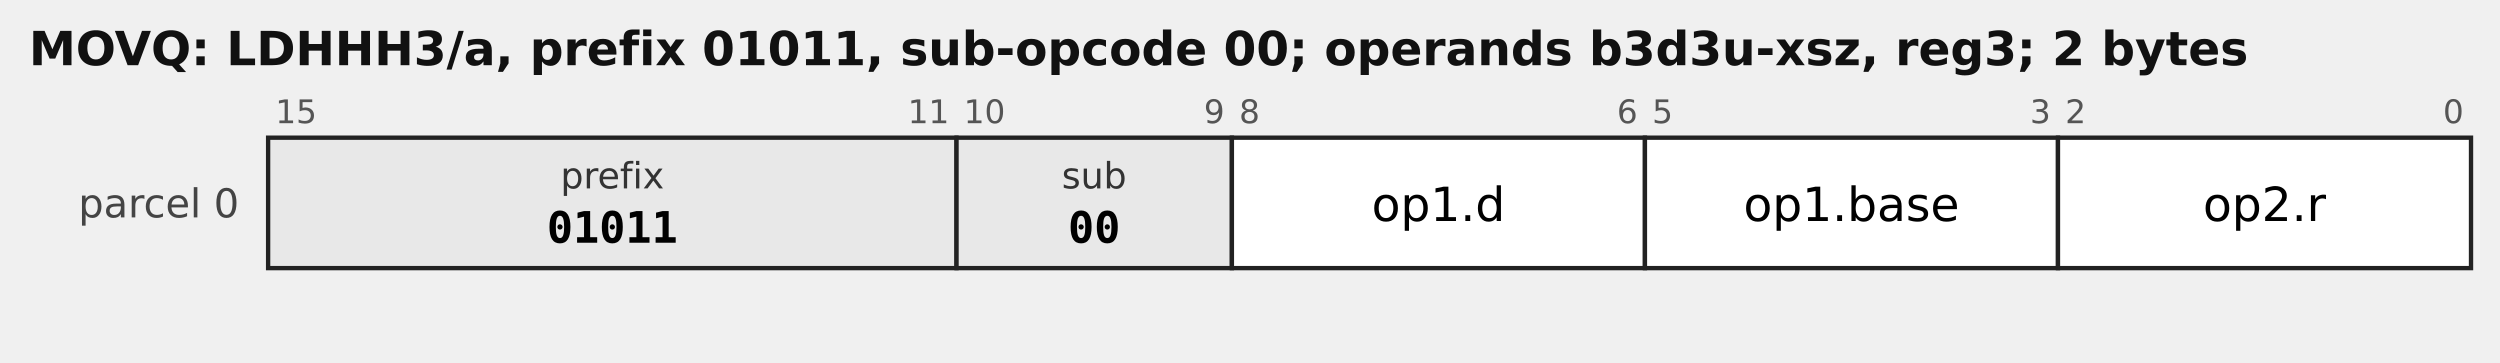
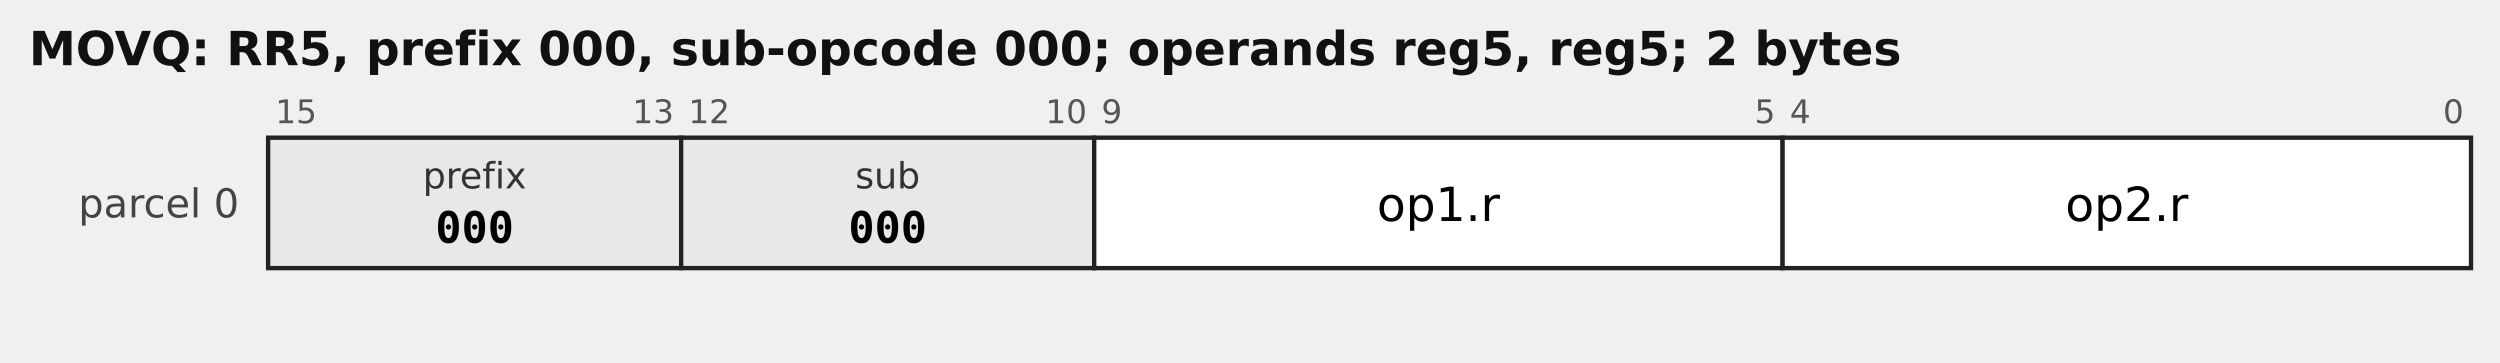
<svg xmlns="http://www.w3.org/2000/svg" width="690" height="100" viewBox="0 0 690 100" font-family="DejaVu Sans, sans-serif">
-   <text x="8" y="18" font-size="13" font-weight="bold" fill="#111">MOVQ: LDHHH3/a, prefix 01011, sub-opcode 00; operands b3d3u-xsz, reg3; 2 bytes</text>
+   <text x="8" y="18" font-size="13" font-weight="bold" fill="#111">MOVQ: RR5, prefix 000, sub-opcode 000; operands reg5, reg5; 2 bytes</text>
  <text x="66" y="60" font-size="11" text-anchor="end" fill="#444">parcel 0</text>
-   <rect x="74" y="38" width="190" height="36" fill="#e8e8e8" stroke="#222" stroke-width="1.2" />
+   <rect x="74" y="38" width="114" height="36" fill="#e8e8e8" stroke="#222" stroke-width="1.2" />
  <text x="76" y="34" font-size="9" fill="#555" text-anchor="start">15</text>
-   <text x="262" y="34" font-size="9" fill="#555" text-anchor="end">11</text>
-   <text x="169.0" y="52" font-size="10.0" text-anchor="middle" font-family="DejaVu Sans, sans-serif" fill="#333">prefix</text>
-   <text x="169.0" y="67" font-size="12.0" text-anchor="middle" font-family="DejaVu Sans Mono, monospace" font-weight="bold">01011</text>
-   <rect x="264" y="38" width="76" height="36" fill="#e8e8e8" stroke="#222" stroke-width="1.2" />
-   <text x="266" y="34" font-size="9" fill="#555" text-anchor="start">10</text>
-   <text x="338" y="34" font-size="9" fill="#555" text-anchor="end">9</text>
-   <text x="302.0" y="52" font-size="10.0" text-anchor="middle" font-family="DejaVu Sans, sans-serif" fill="#333">sub</text>
-   <text x="302.0" y="67" font-size="12.0" text-anchor="middle" font-family="DejaVu Sans Mono, monospace" font-weight="bold">00</text>
-   <rect x="340" y="38" width="114" height="36" fill="#ffffff" stroke="#222" stroke-width="1.2" />
-   <text x="342" y="34" font-size="9" fill="#555" text-anchor="start">8</text>
-   <text x="452" y="34" font-size="9" fill="#555" text-anchor="end">6</text>
-   <text x="397.0" y="61" font-size="13.0" text-anchor="middle" font-family="DejaVu Sans, sans-serif">op1.d</text>
-   <rect x="454" y="38" width="114" height="36" fill="#ffffff" stroke="#222" stroke-width="1.2" />
-   <text x="456" y="34" font-size="9" fill="#555" text-anchor="start">5</text>
-   <text x="566" y="34" font-size="9" fill="#555" text-anchor="end">3</text>
-   <text x="511.0" y="61" font-size="13.0" text-anchor="middle" font-family="DejaVu Sans, sans-serif">op1.base</text>
-   <rect x="568" y="38" width="114" height="36" fill="#ffffff" stroke="#222" stroke-width="1.2" />
-   <text x="570" y="34" font-size="9" fill="#555" text-anchor="start">2</text>
+   <text x="186" y="34" font-size="9" fill="#555" text-anchor="end">13</text>
+   <text x="131.0" y="52" font-size="10.0" text-anchor="middle" font-family="DejaVu Sans, sans-serif" fill="#333">prefix</text>
+   <text x="131.0" y="67" font-size="12.0" text-anchor="middle" font-family="DejaVu Sans Mono, monospace" font-weight="bold">000</text>
+   <rect x="188" y="38" width="114" height="36" fill="#e8e8e8" stroke="#222" stroke-width="1.2" />
+   <text x="190" y="34" font-size="9" fill="#555" text-anchor="start">12</text>
+   <text x="300" y="34" font-size="9" fill="#555" text-anchor="end">10</text>
+   <text x="245.0" y="52" font-size="10.0" text-anchor="middle" font-family="DejaVu Sans, sans-serif" fill="#333">sub</text>
+   <text x="245.0" y="67" font-size="12.0" text-anchor="middle" font-family="DejaVu Sans Mono, monospace" font-weight="bold">000</text>
+   <rect x="302" y="38" width="190" height="36" fill="#ffffff" stroke="#222" stroke-width="1.2" />
+   <text x="304" y="34" font-size="9" fill="#555" text-anchor="start">9</text>
+   <text x="490" y="34" font-size="9" fill="#555" text-anchor="end">5</text>
+   <text x="397.0" y="61" font-size="13.0" text-anchor="middle" font-family="DejaVu Sans, sans-serif">op1.r</text>
+   <rect x="492" y="38" width="190" height="36" fill="#ffffff" stroke="#222" stroke-width="1.2" />
+   <text x="494" y="34" font-size="9" fill="#555" text-anchor="start">4</text>
  <text x="680" y="34" font-size="9" fill="#555" text-anchor="end">0</text>
-   <text x="625.0" y="61" font-size="13.0" text-anchor="middle" font-family="DejaVu Sans, sans-serif">op2.r</text>
+   <text x="587.0" y="61" font-size="13.0" text-anchor="middle" font-family="DejaVu Sans, sans-serif">op2.r</text>
</svg>
